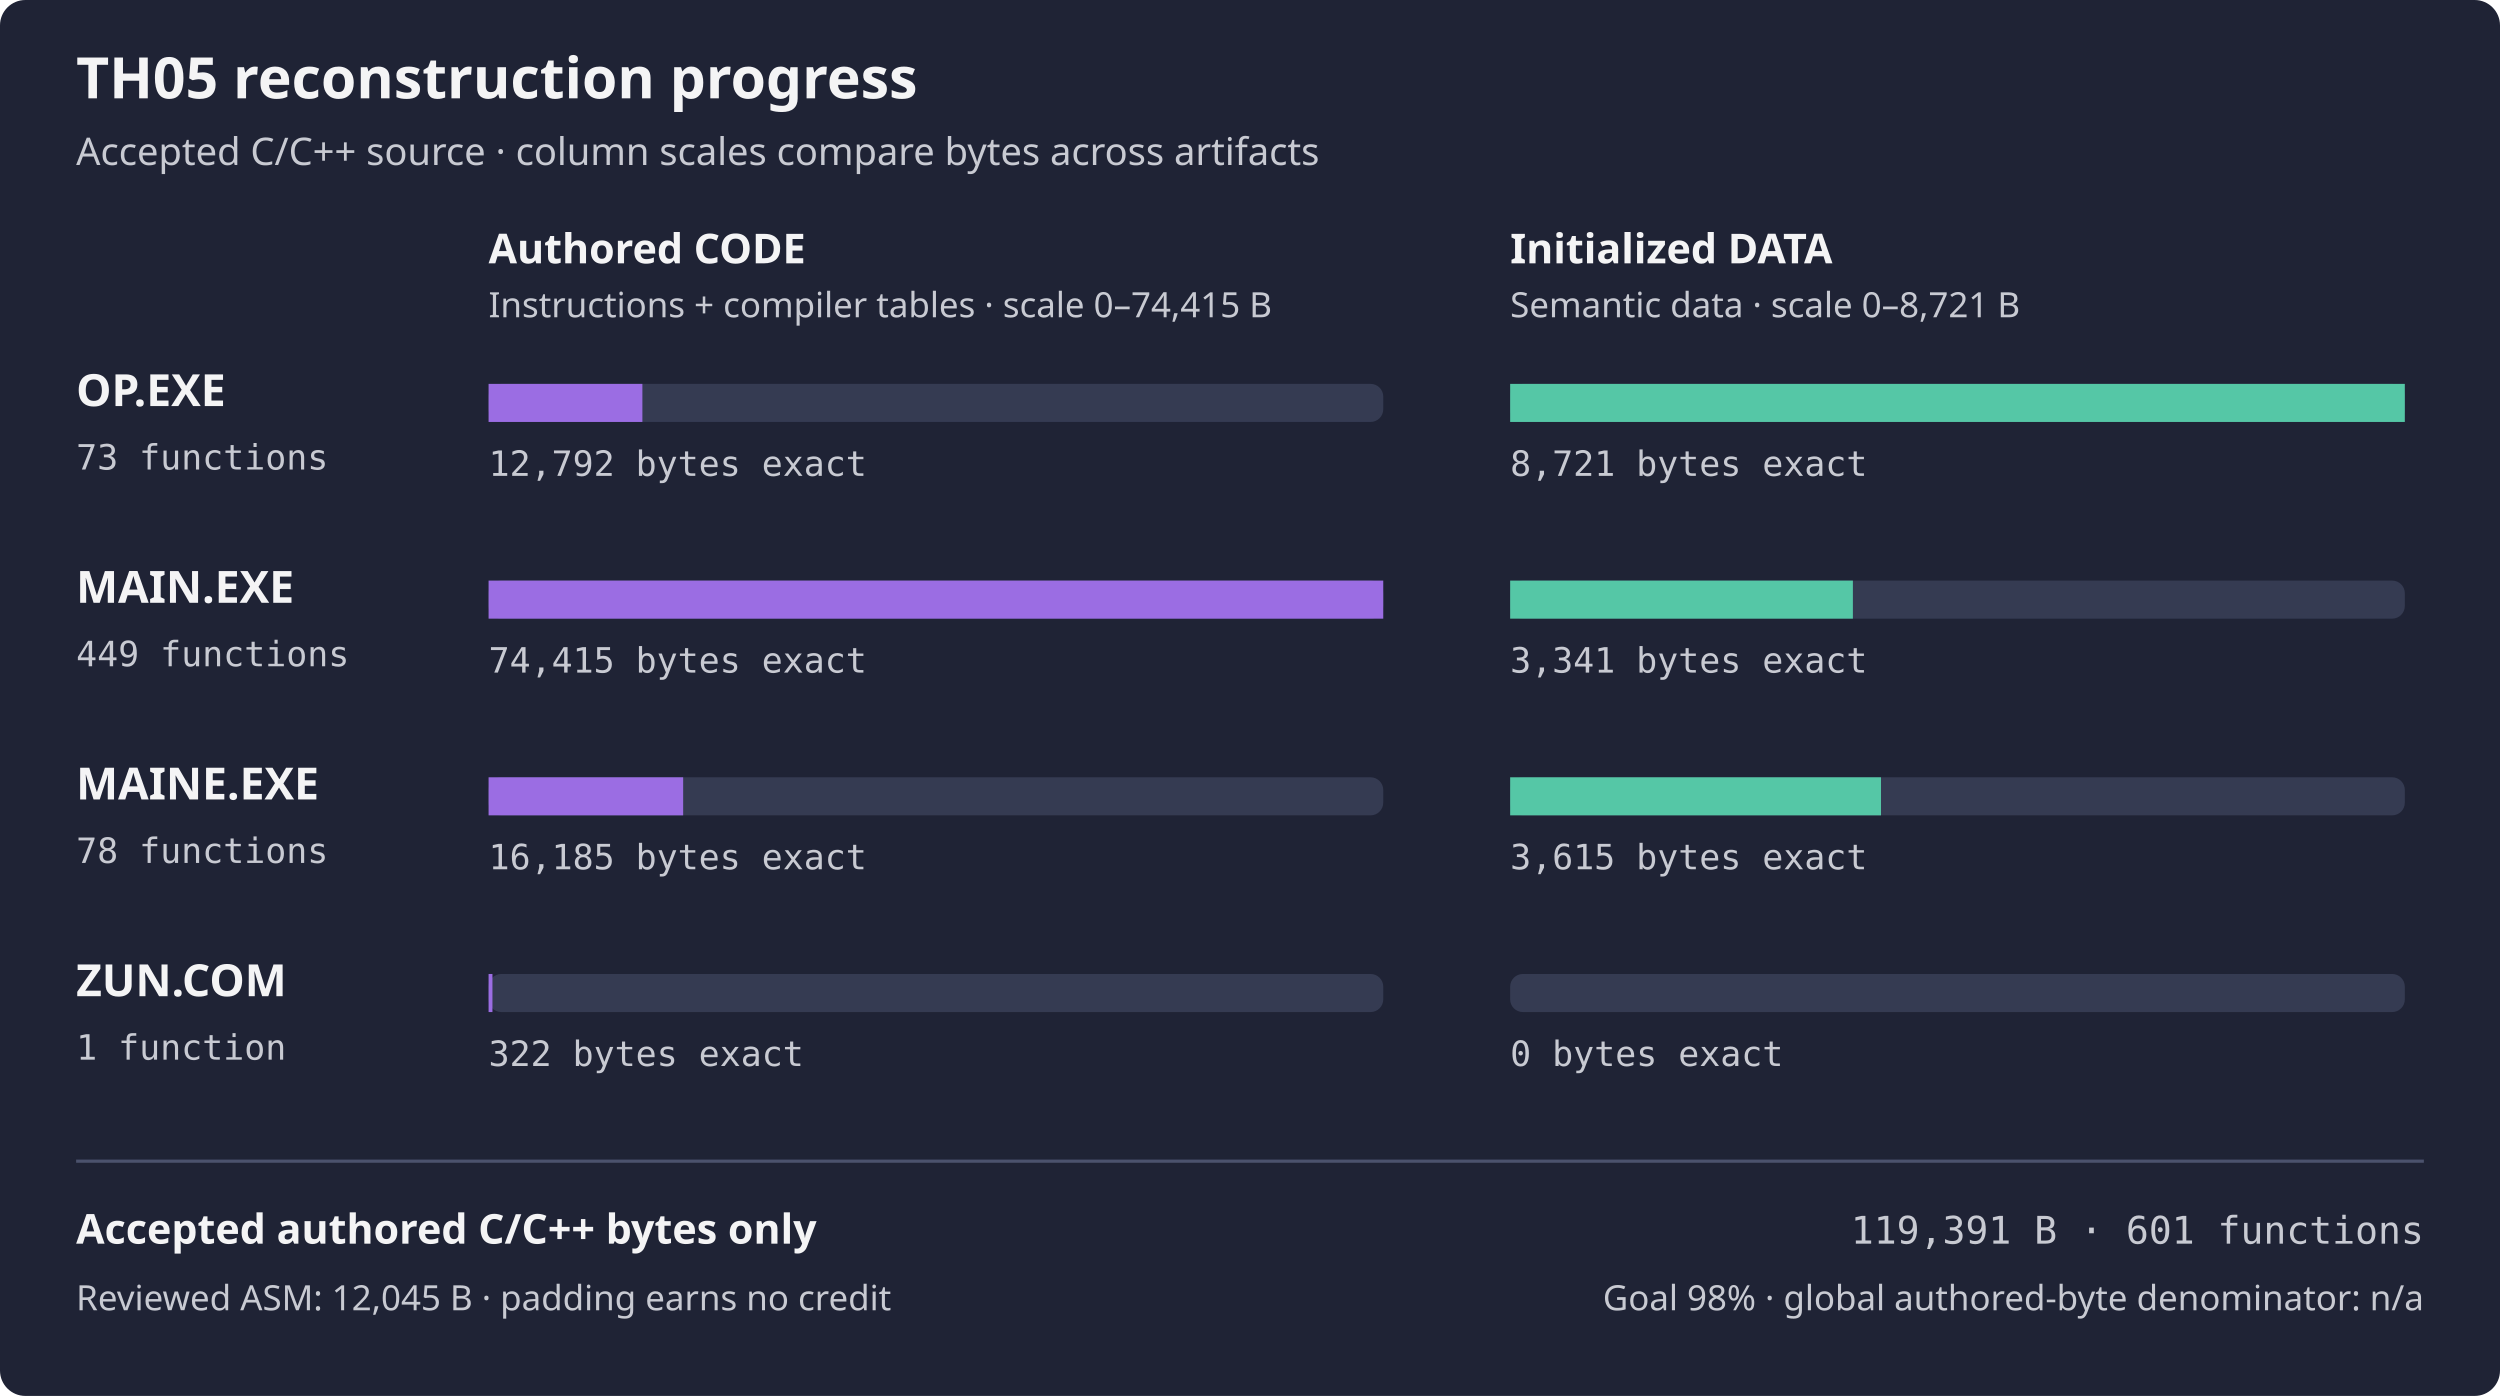
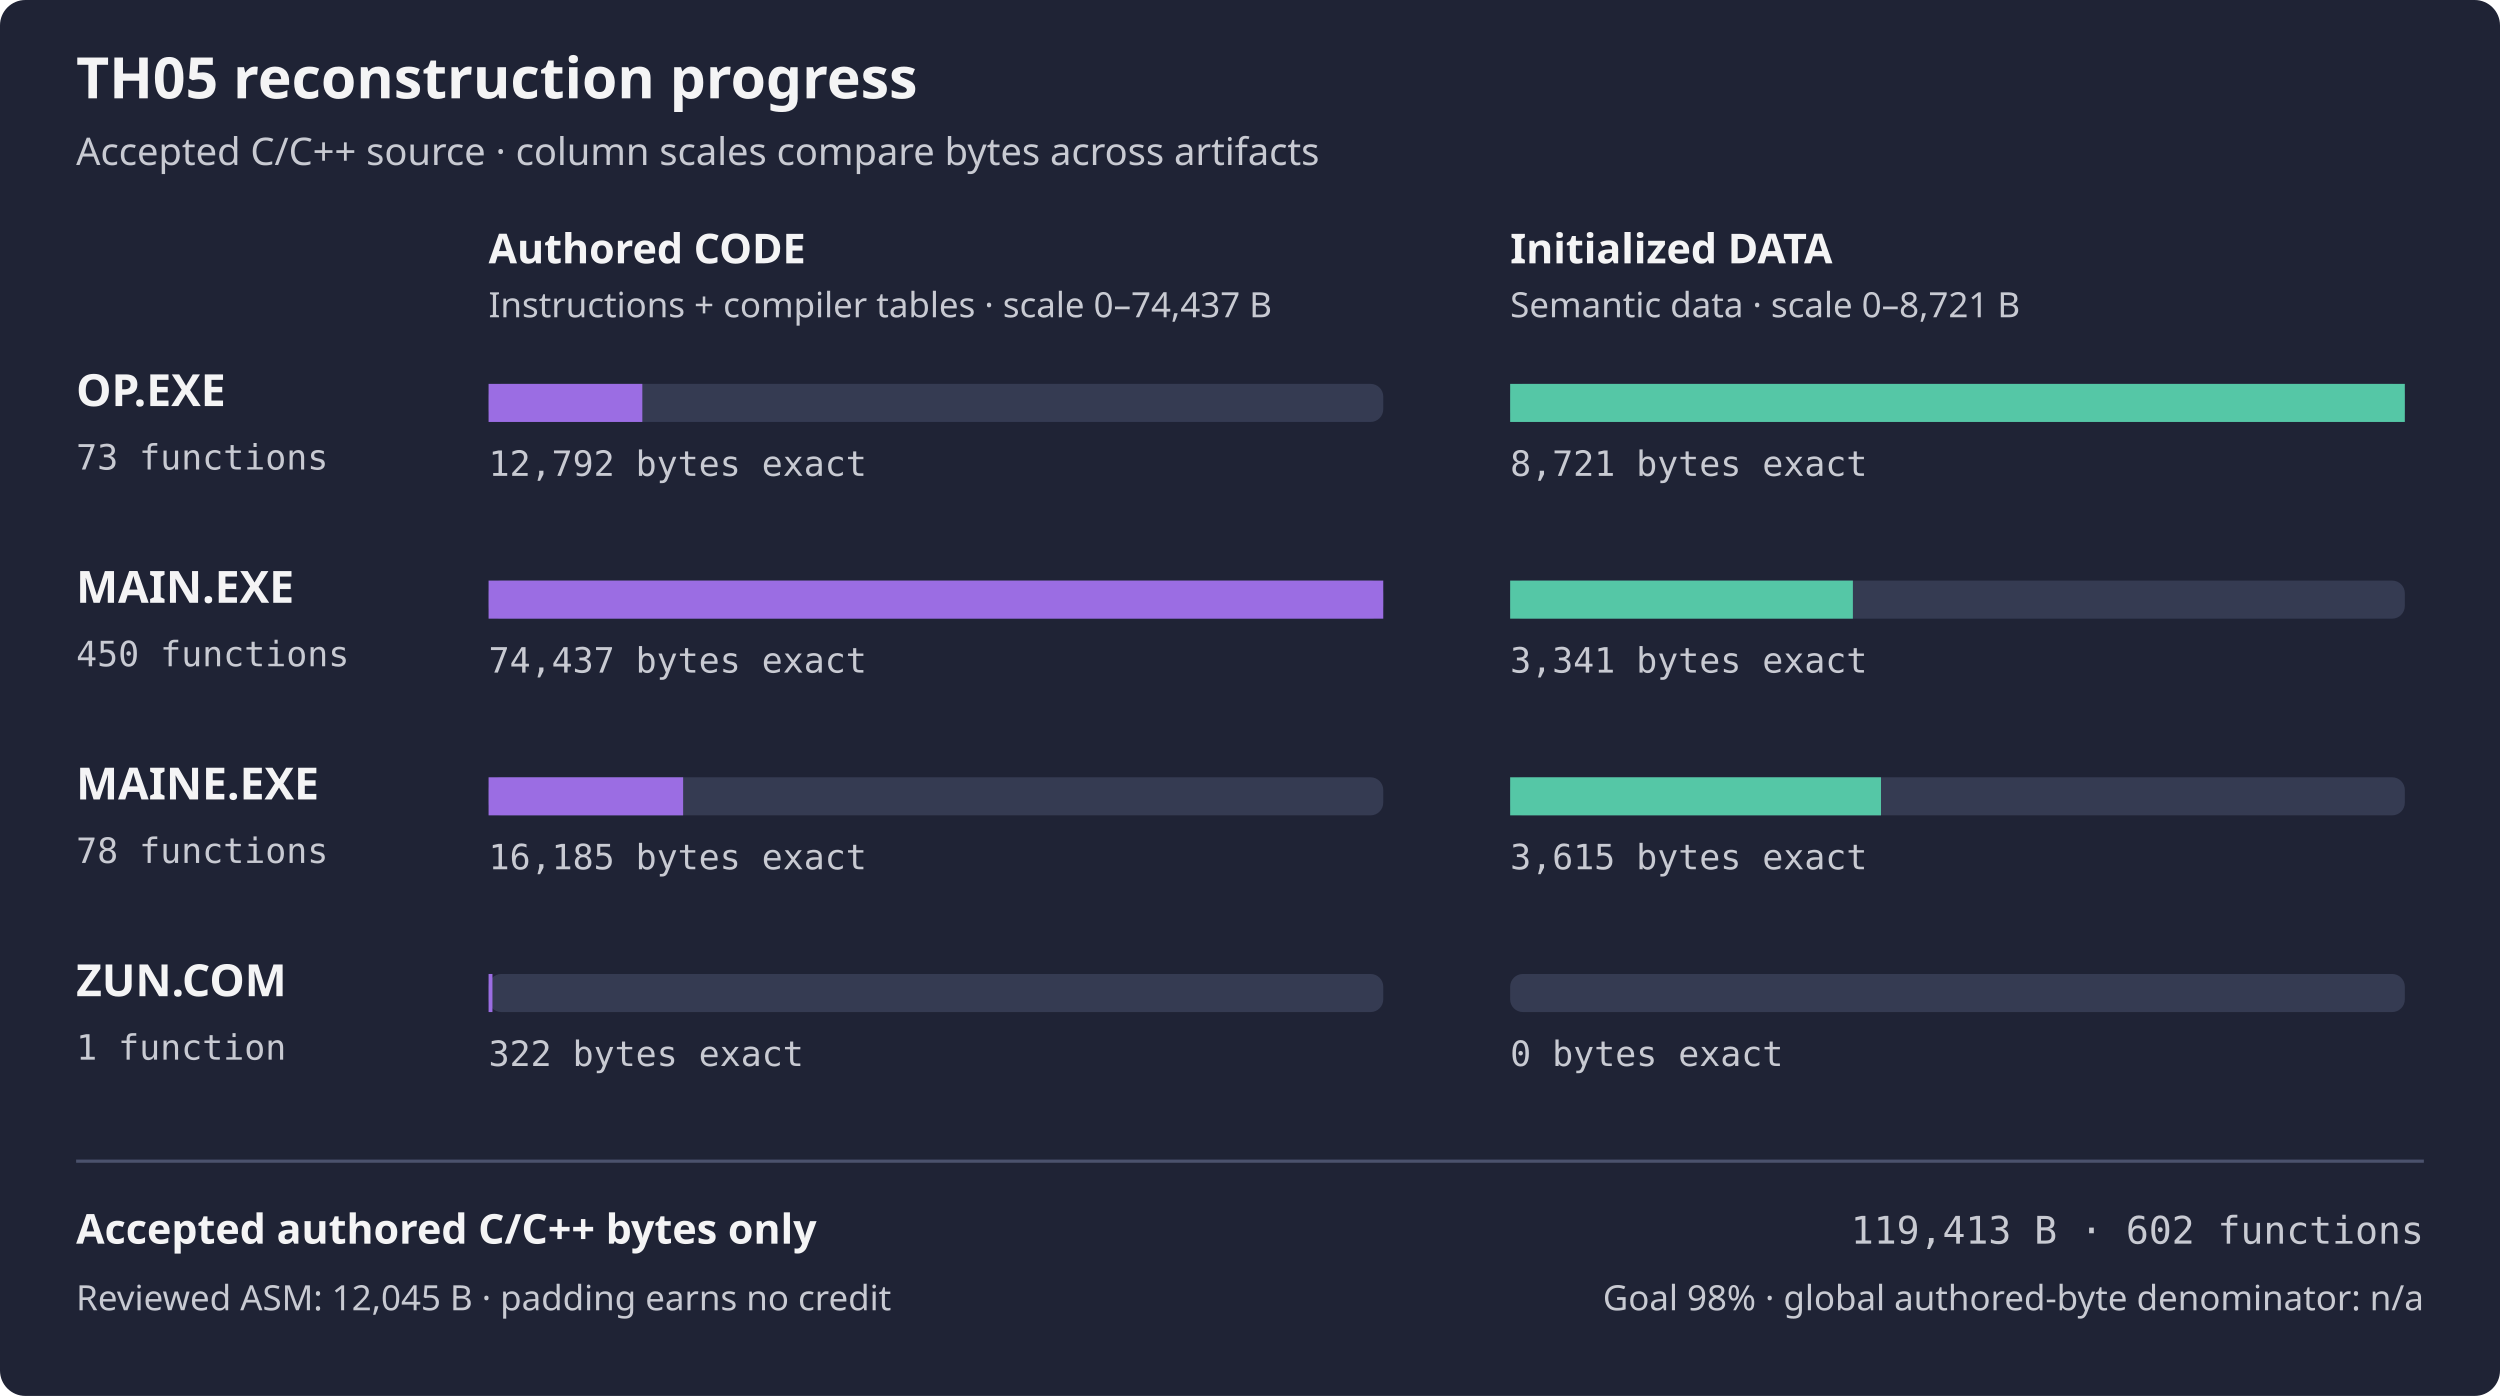
<svg xmlns="http://www.w3.org/2000/svg" width="788" height="440" viewBox="0 0 788 440" role="img" aria-labelledby="title desc">
  <rect width="788" height="440" rx="8" fill="#1f2335" />
  <text x="24" y="31" fill="#f4f4f5" font-family="sans-serif" font-size="18" font-weight="600">TH05 reconstruction progress</text>
  <text x="24" y="52" fill="#c8cad2" font-family="sans-serif" font-size="12">Accepted C/C++ source · column scales compare bytes across artifacts</text>
  <text x="154" y="83" fill="#f4f4f5" font-family="sans-serif" font-size="13" font-weight="600">Authored CODE</text>
  <text x="476" y="83" fill="#f4f4f5" font-family="sans-serif" font-size="13" font-weight="600">Initialized DATA</text>
-   <text x="154" y="100" fill="#c8cad2" font-family="sans-serif" font-size="11">Instructions + compiler tables · scale 0–74,415 B</text>
+   <text x="154" y="100" fill="#c8cad2" font-family="sans-serif" font-size="11">Instructions + compiler tables · scale 0–74,437 B</text>
  <text x="476" y="100" fill="#c8cad2" font-family="sans-serif" font-size="11">Semantic data · scale 0–8,721 B</text>
  <text x="24" y="128" fill="#f4f4f5" font-family="sans-serif" font-size="14" font-weight="600">OP.EXE</text>
  <text x="24" y="148" fill="#c8cad2" font-family="monospace" font-size="11">73 functions</text>
  <rect x="154" y="121" width="282" height="12" rx="4" fill="#353b52" />
-   <rect x="154" y="121" width="48.48" height="12" fill="#9b6de3" />
+   <rect x="154" y="121" width="48.46" height="12" fill="#9b6de3" />
  <rect x="476" y="121" width="282" height="12" rx="4" fill="#353b52" />
  <rect x="476" y="121" width="282.00" height="12" fill="#55c7a6" />
  <text x="154" y="150" fill="#c8cad2" font-family="monospace" font-size="11">12,792 bytes exact</text>
  <text x="476" y="150" fill="#c8cad2" font-family="monospace" font-size="11">8,721 bytes exact</text>
  <text x="24" y="190" fill="#f4f4f5" font-family="sans-serif" font-size="14" font-weight="600">MAIN.EXE</text>
-   <text x="24" y="210" fill="#c8cad2" font-family="monospace" font-size="11">449 functions</text>
+   <text x="24" y="210" fill="#c8cad2" font-family="monospace" font-size="11">450 functions</text>
  <rect x="154" y="183" width="282" height="12" rx="4" fill="#353b52" />
  <rect x="154" y="183" width="282.00" height="12" fill="#9b6de3" />
  <rect x="476" y="183" width="282" height="12" rx="4" fill="#353b52" />
  <rect x="476" y="183" width="108.03" height="12" fill="#55c7a6" />
-   <text x="154" y="212" fill="#c8cad2" font-family="monospace" font-size="11">74,415 bytes exact</text>
+   <text x="154" y="212" fill="#c8cad2" font-family="monospace" font-size="11">74,437 bytes exact</text>
  <text x="476" y="212" fill="#c8cad2" font-family="monospace" font-size="11">3,341 bytes exact</text>
  <text x="24" y="252" fill="#f4f4f5" font-family="sans-serif" font-size="14" font-weight="600">MAINE.EXE</text>
  <text x="24" y="272" fill="#c8cad2" font-family="monospace" font-size="11">78 functions</text>
  <rect x="154" y="245" width="282" height="12" rx="4" fill="#353b52" />
-   <rect x="154" y="245" width="61.33" height="12" fill="#9b6de3" />
+   <rect x="154" y="245" width="61.32" height="12" fill="#9b6de3" />
  <rect x="476" y="245" width="282" height="12" rx="4" fill="#353b52" />
  <rect x="476" y="245" width="116.89" height="12" fill="#55c7a6" />
  <text x="154" y="274" fill="#c8cad2" font-family="monospace" font-size="11">16,185 bytes exact</text>
  <text x="476" y="274" fill="#c8cad2" font-family="monospace" font-size="11">3,615 bytes exact</text>
  <text x="24" y="314" fill="#f4f4f5" font-family="sans-serif" font-size="14" font-weight="600">ZUN.COM</text>
  <text x="24" y="334" fill="#c8cad2" font-family="monospace" font-size="11">1 function</text>
  <rect x="154" y="307" width="282" height="12" rx="4" fill="#353b52" />
  <rect x="154" y="307" width="1.22" height="12" fill="#9b6de3" />
  <rect x="476" y="307" width="282" height="12" rx="4" fill="#353b52" />
  <rect x="476" y="307" width="0.00" height="12" fill="#55c7a6" />
  <text x="154" y="336" fill="#c8cad2" font-family="monospace" font-size="11">322 bytes exact</text>
  <text x="476" y="336" fill="#c8cad2" font-family="monospace" font-size="11">0 bytes exact</text>
  <path d="M24 366 H764" stroke="#4b526d" />
  <text x="24" y="392" fill="#f4f4f5" font-family="sans-serif" font-size="13" font-weight="600">Accepted authored C/C++ bytes only</text>
-   <text x="764" y="392" fill="#c8cad2" font-family="monospace" text-anchor="end" font-size="12">119,391 B · 601 functions</text>
+   <text x="764" y="392" fill="#c8cad2" font-family="monospace" text-anchor="end" font-size="12">119,413 B · 602 functions</text>
  <text x="24" y="413" fill="#c8cad2" font-family="sans-serif" font-size="11">Reviewed ASM: 12,045 B · padding earns no credit</text>
  <text x="764" y="413" fill="#c8cad2" font-family="sans-serif" text-anchor="end" font-size="11">Goal 98% · global authored-byte denominator: n/a</text>
</svg>
